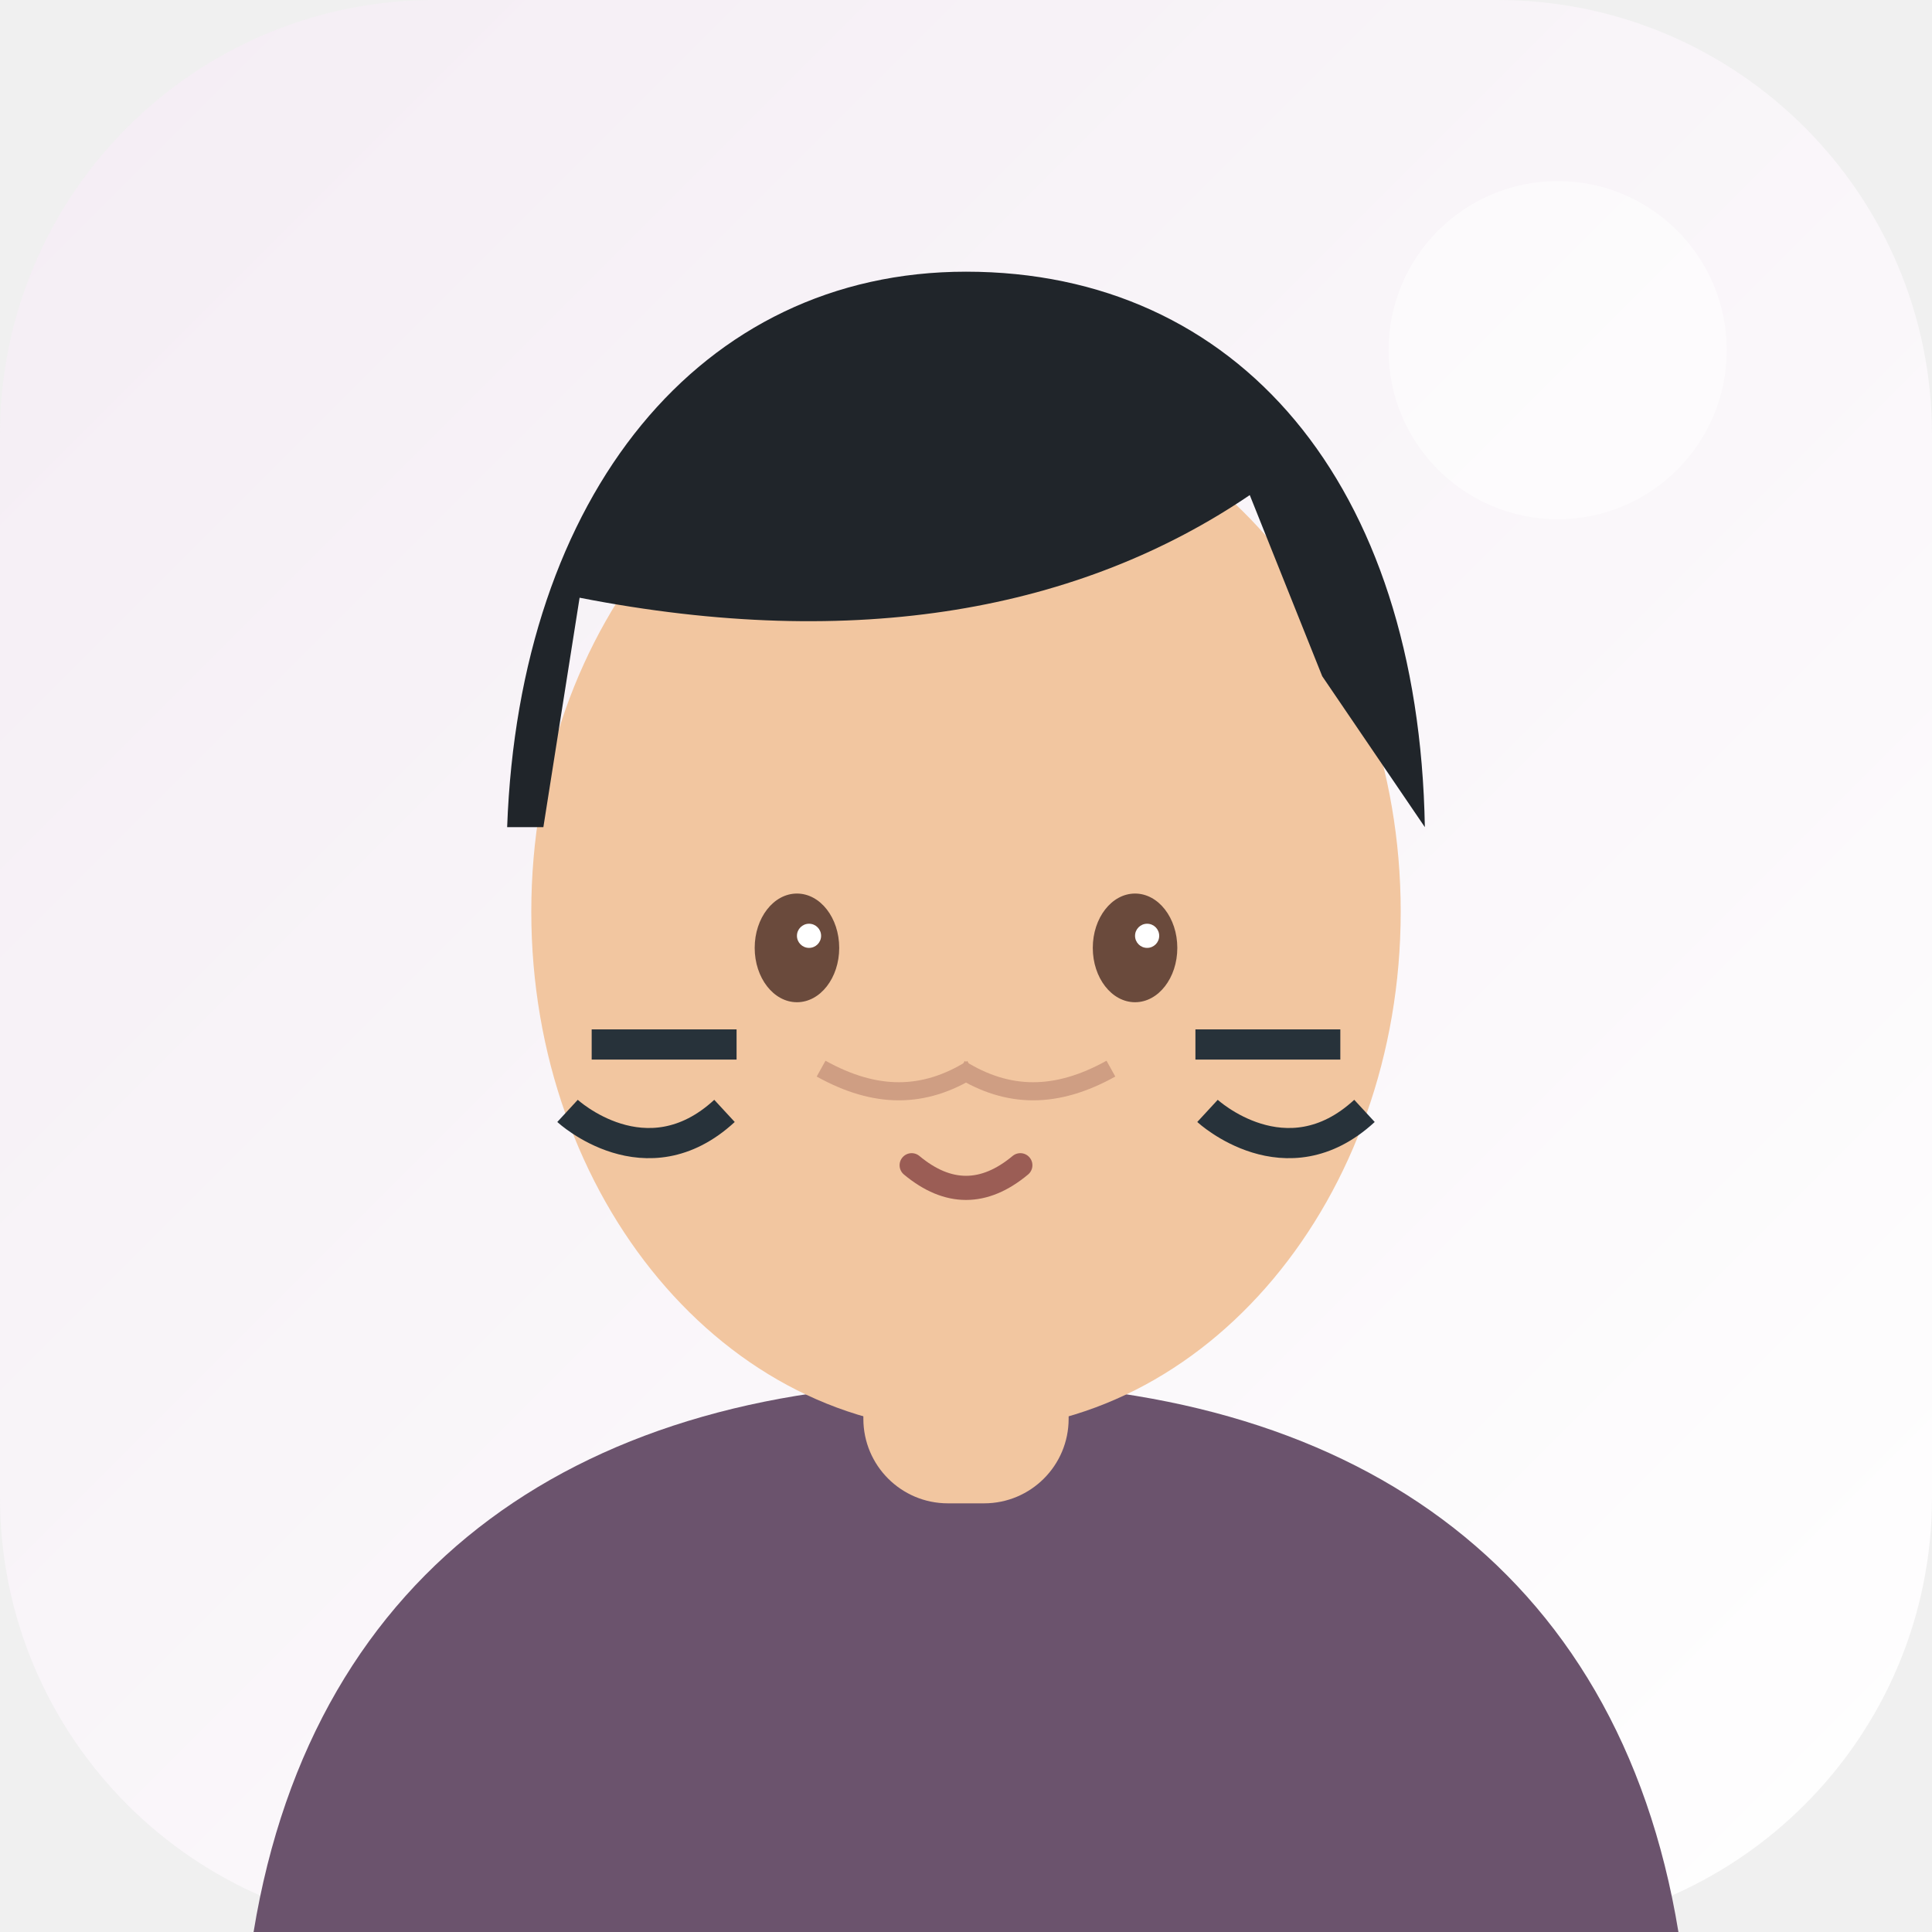
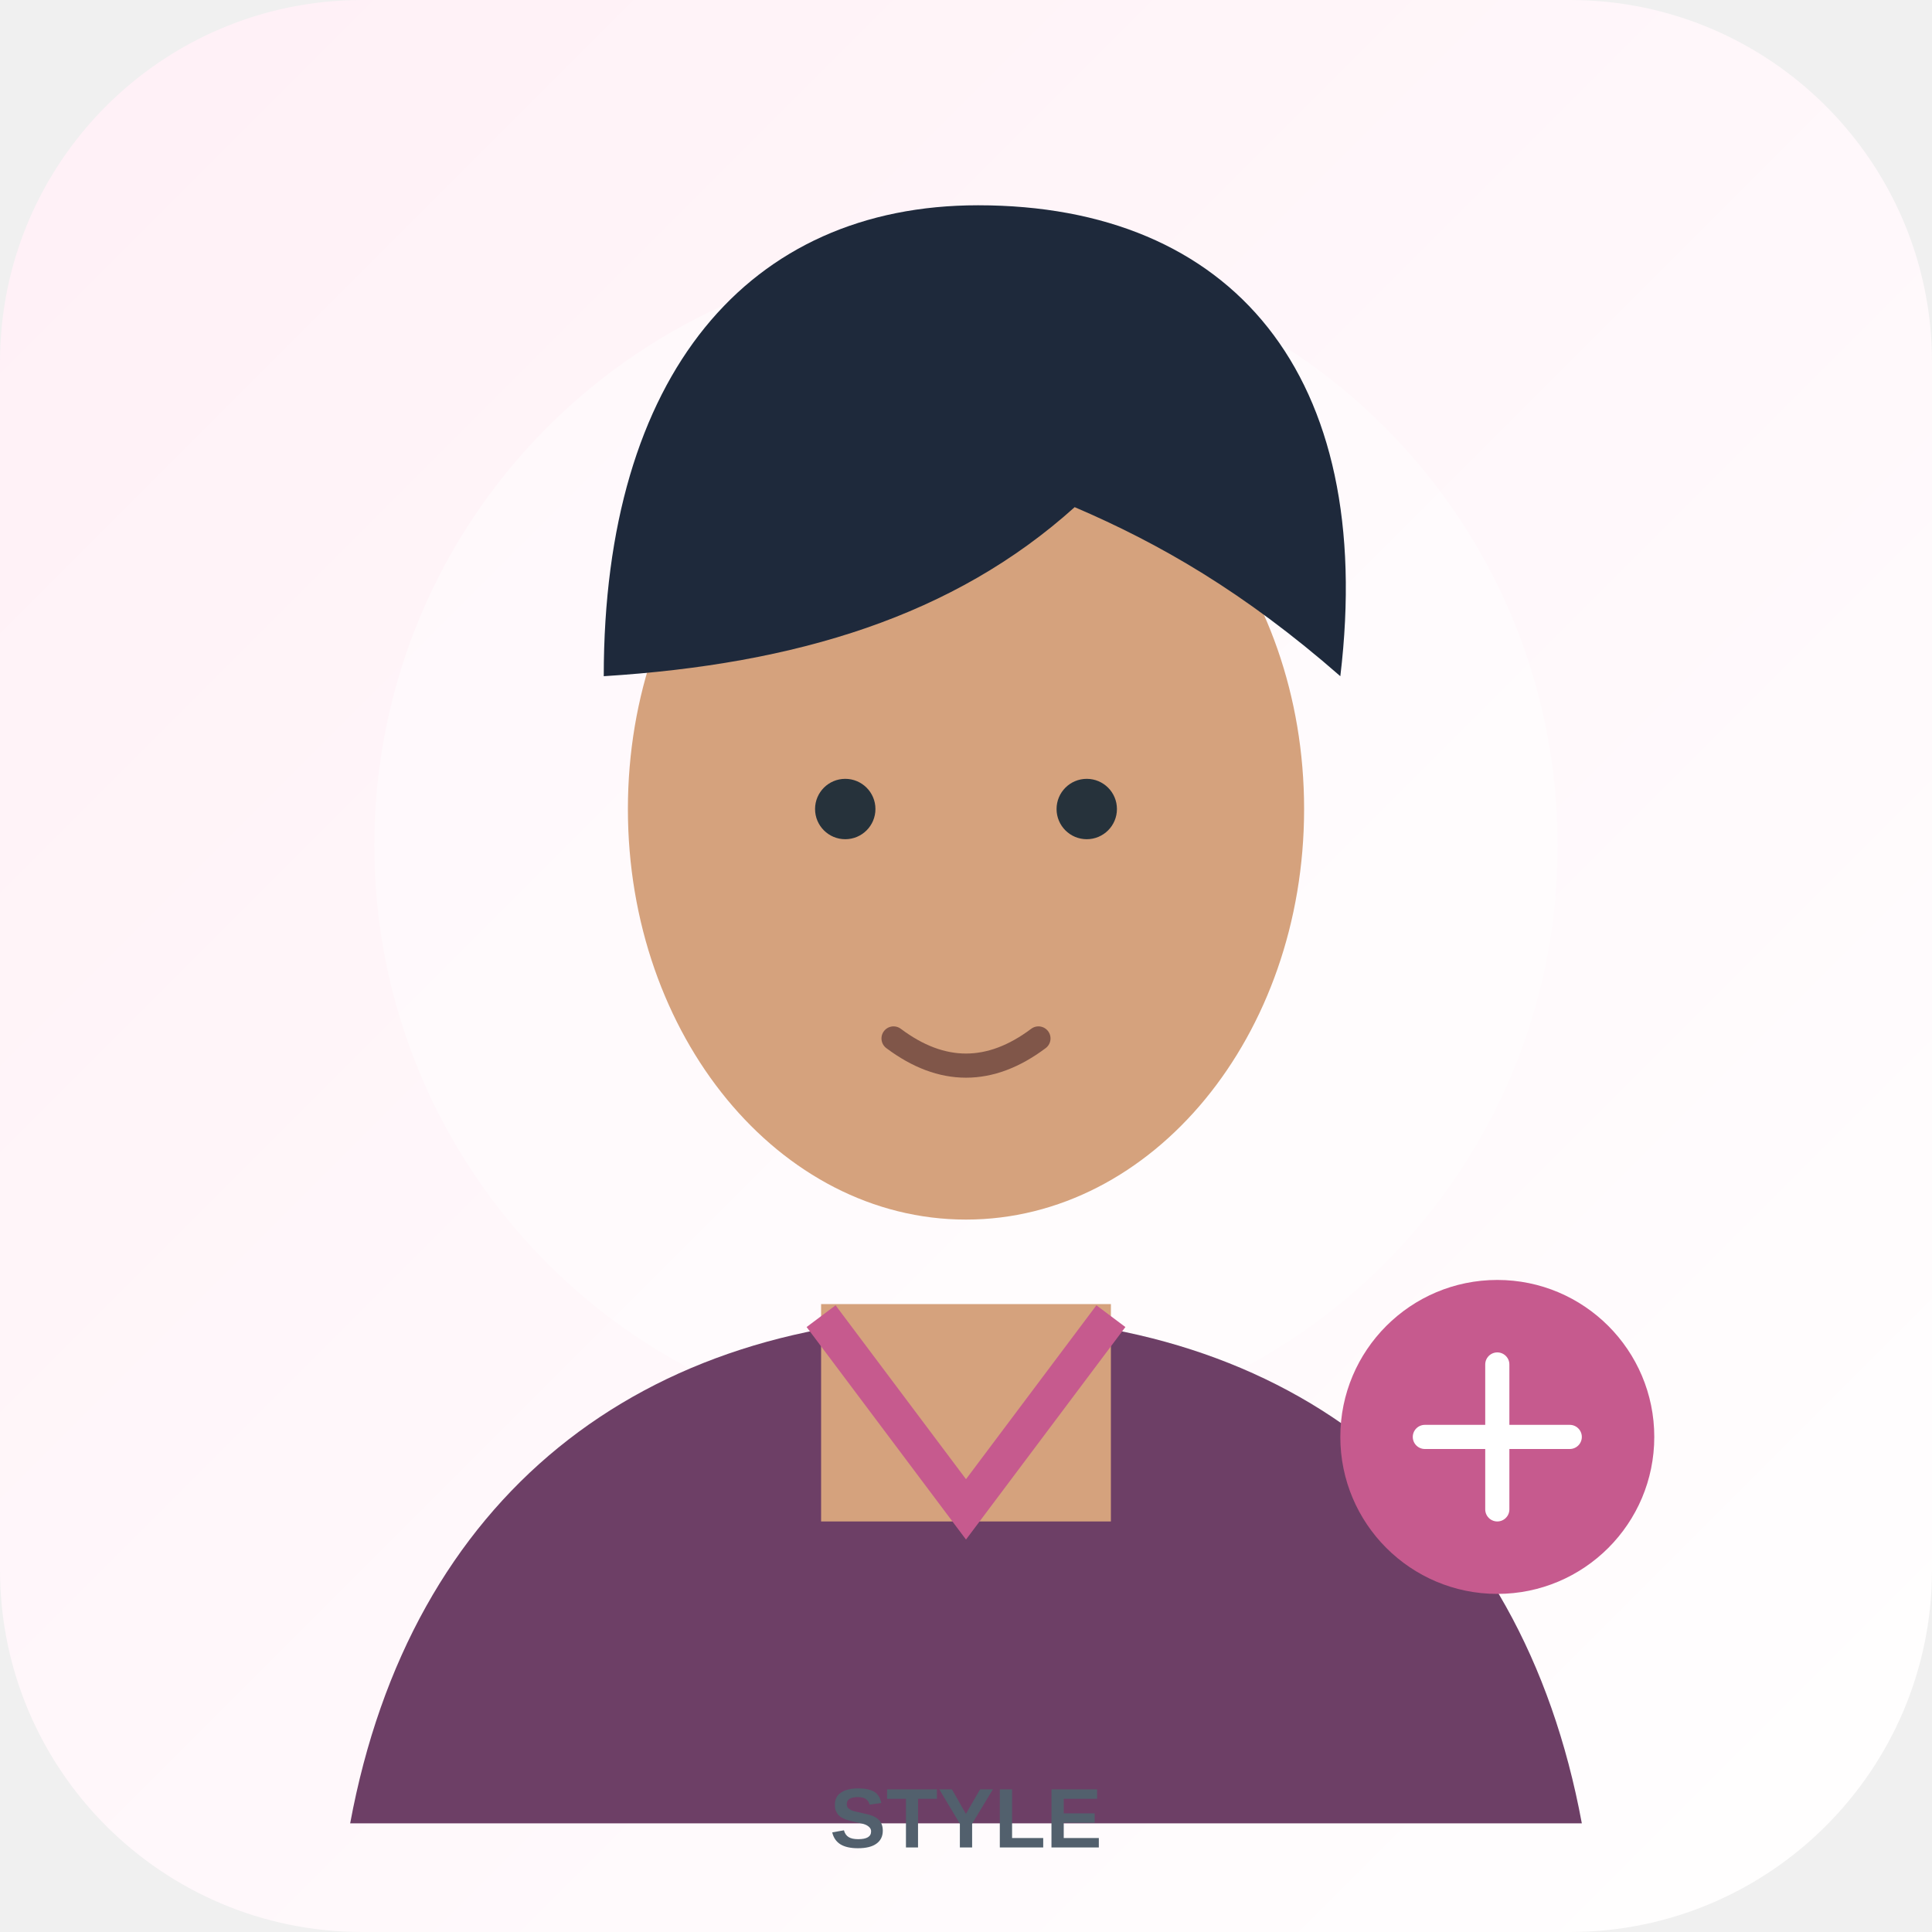
- <svg xmlns="http://www.w3.org/2000/svg" viewBox="0 0 320 320">
+ <svg xmlns="http://www.w3.org/2000/svg" viewBox="0 0 160 160">
  <defs>
    <linearGradient id="bg" x1="0" y1="0" x2="1" y2="1">
-       <stop stop-color="#F4EDF4" />
-       <stop offset="1" stop-color="#FFFFFF" />
+       <stop stop-color="#fff0f6" />
+       <stop offset="1" stop-color="#fff" />
    </linearGradient>
  </defs>
-   <rect width="320" height="320" rx="72" fill="url(#bg)" />
-   <circle cx="258" cy="58" r="28" fill="#FFFFFF" opacity=".55" />
-   <path d="M42 320c10-61 55-91 118-91s108 30 118 91z" fill="#6B536D" />
-   <rect x="143" y="211" width="34" height="38" rx="14" fill="#F2C6A0" />
-   <ellipse cx="160" cy="151" rx="72" ry="86" fill="#F2C6A0" />
-   <path d="M84 137c2-55 32-92 76-92 45 0 75 35 76 92l-17-25-12-30c-28 19-65 26-111 17l-6 38z" fill="#20252A" />
-   <ellipse cx="132" cy="157" rx="7" ry="9" fill="#6A4A3C" />
-   <ellipse cx="188" cy="157" rx="7" ry="9" fill="#6A4A3C" />
-   <circle cx="134" cy="155" r="2" fill="#fff" />
-   <circle cx="190" cy="155" r="2" fill="#fff" />
-   <path d="M151 193c6 5 12 5 18 0" fill="none" stroke="#9B5D55" stroke-width="4" stroke-linecap="round" />
-   <path d="M136 177c9 5 17 5 25 0M184 177c-9 5-17 5-25 0" fill="none" stroke="#A56D5F" stroke-width="3" opacity=".45" />
-   <path d="M94 184c0 0 13 12 26 0M200 184c0 0 13 12 26 0" fill="none" stroke="#27323A" stroke-width="5" />
-   <path d="M98 173h24M198 173h24" stroke="#27323A" stroke-width="5" />
+   <rect width="160" height="160" rx="30" fill="url(#bg)" />
+   <circle cx="80" cy="70" r="49" fill="#fff" opacity=".42" />
+   <path d="M29 151c5-27 24-42 51-42s46 15 51 42" fill="#6d3f66" />
+   <path d="M68 108h24v18H68z" fill="#d5a27d" />
+   <ellipse cx="80" cy="67" rx="28" ry="34" fill="#d5a27d" />
+   <path d="M50 56c0-25 12-39 31-39 21 0 33 14 30 39-8-7-15-11-22-14-10 9-23 13-39 14z" fill="#1e293b" />
+   <circle cx="70" cy="67" r="2.5" fill="#26323b" />
+   <circle cx="90" cy="67" r="2.5" fill="#26323b" />
+   <path d="M74 86c4 3 8 3 12 0" fill="none" stroke="#805649" stroke-width="2" stroke-linecap="round" />
+   <path d="M68 109l12 16 12-16" fill="none" stroke="#c65a8e" stroke-width="3" />
+   <circle cx="124" cy="119" r="13" fill="#c65a8e" />
+   <path d="M118 119h12M124 113v12" stroke="#fff" stroke-width="2" stroke-linecap="round" />
+   <text x="80" y="153" text-anchor="middle" font-family="Arial,sans-serif" font-size="7" font-weight="700" fill="#52606d">STYLE</text>
</svg>
